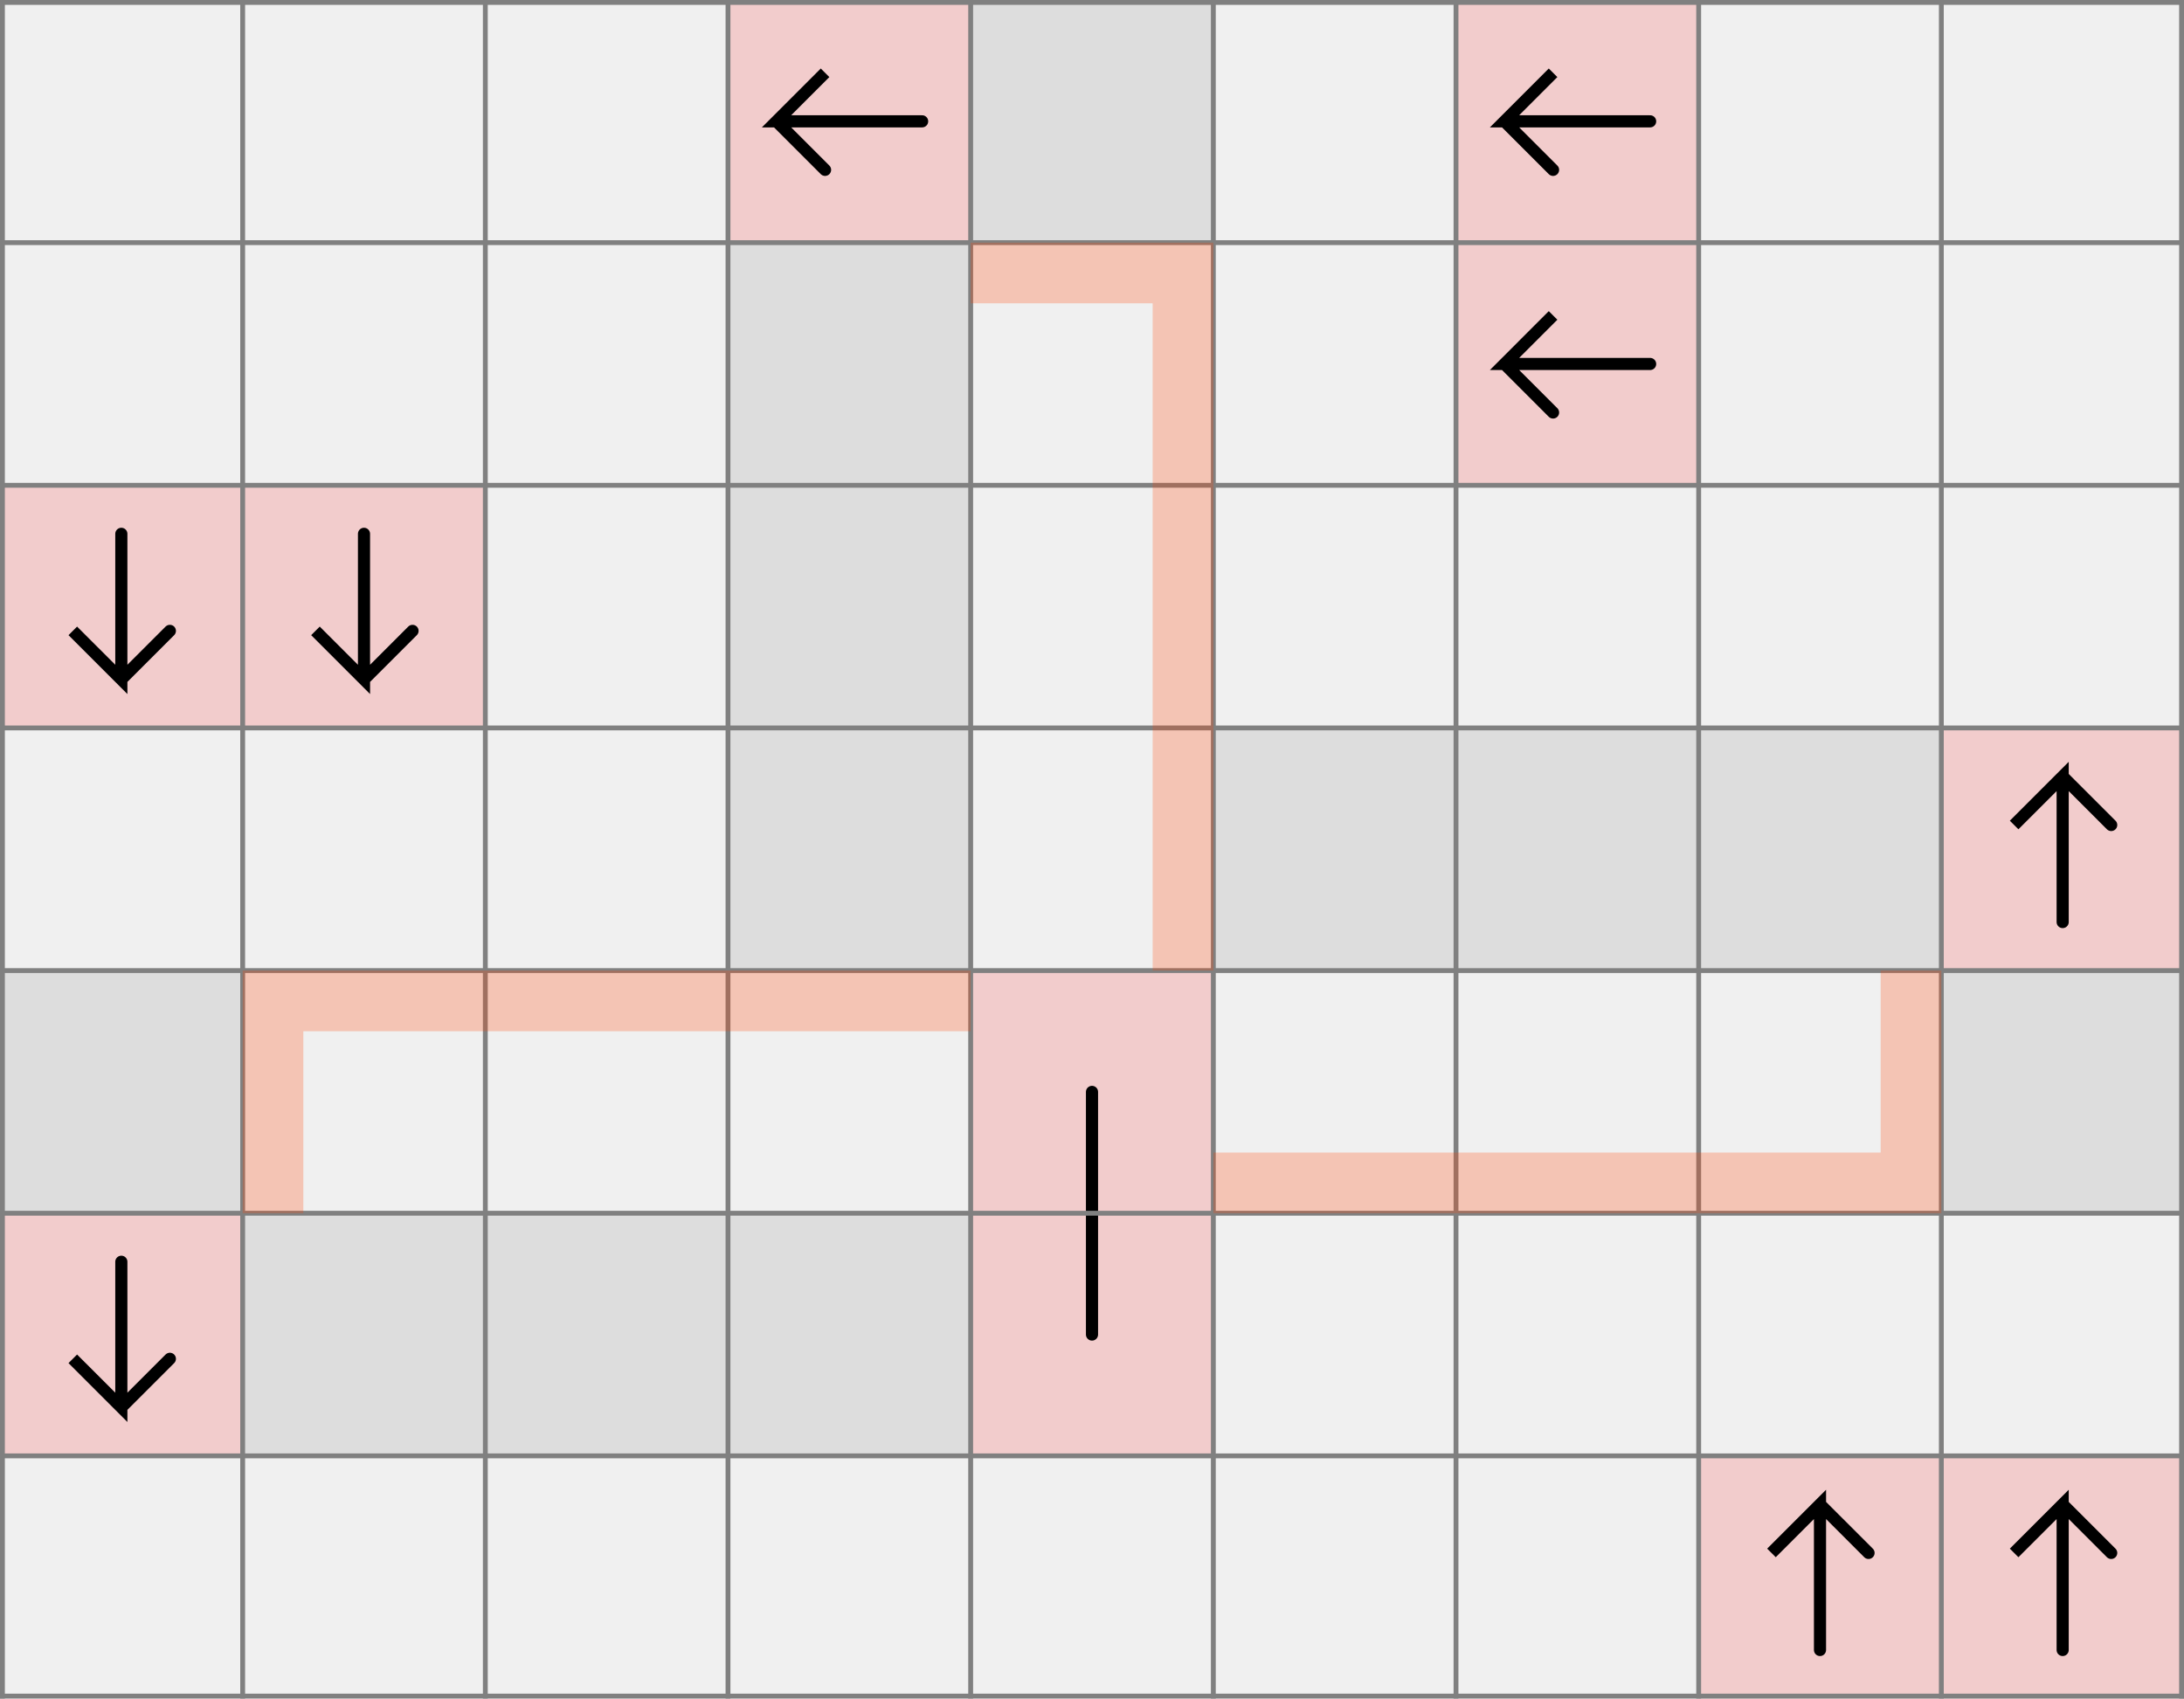
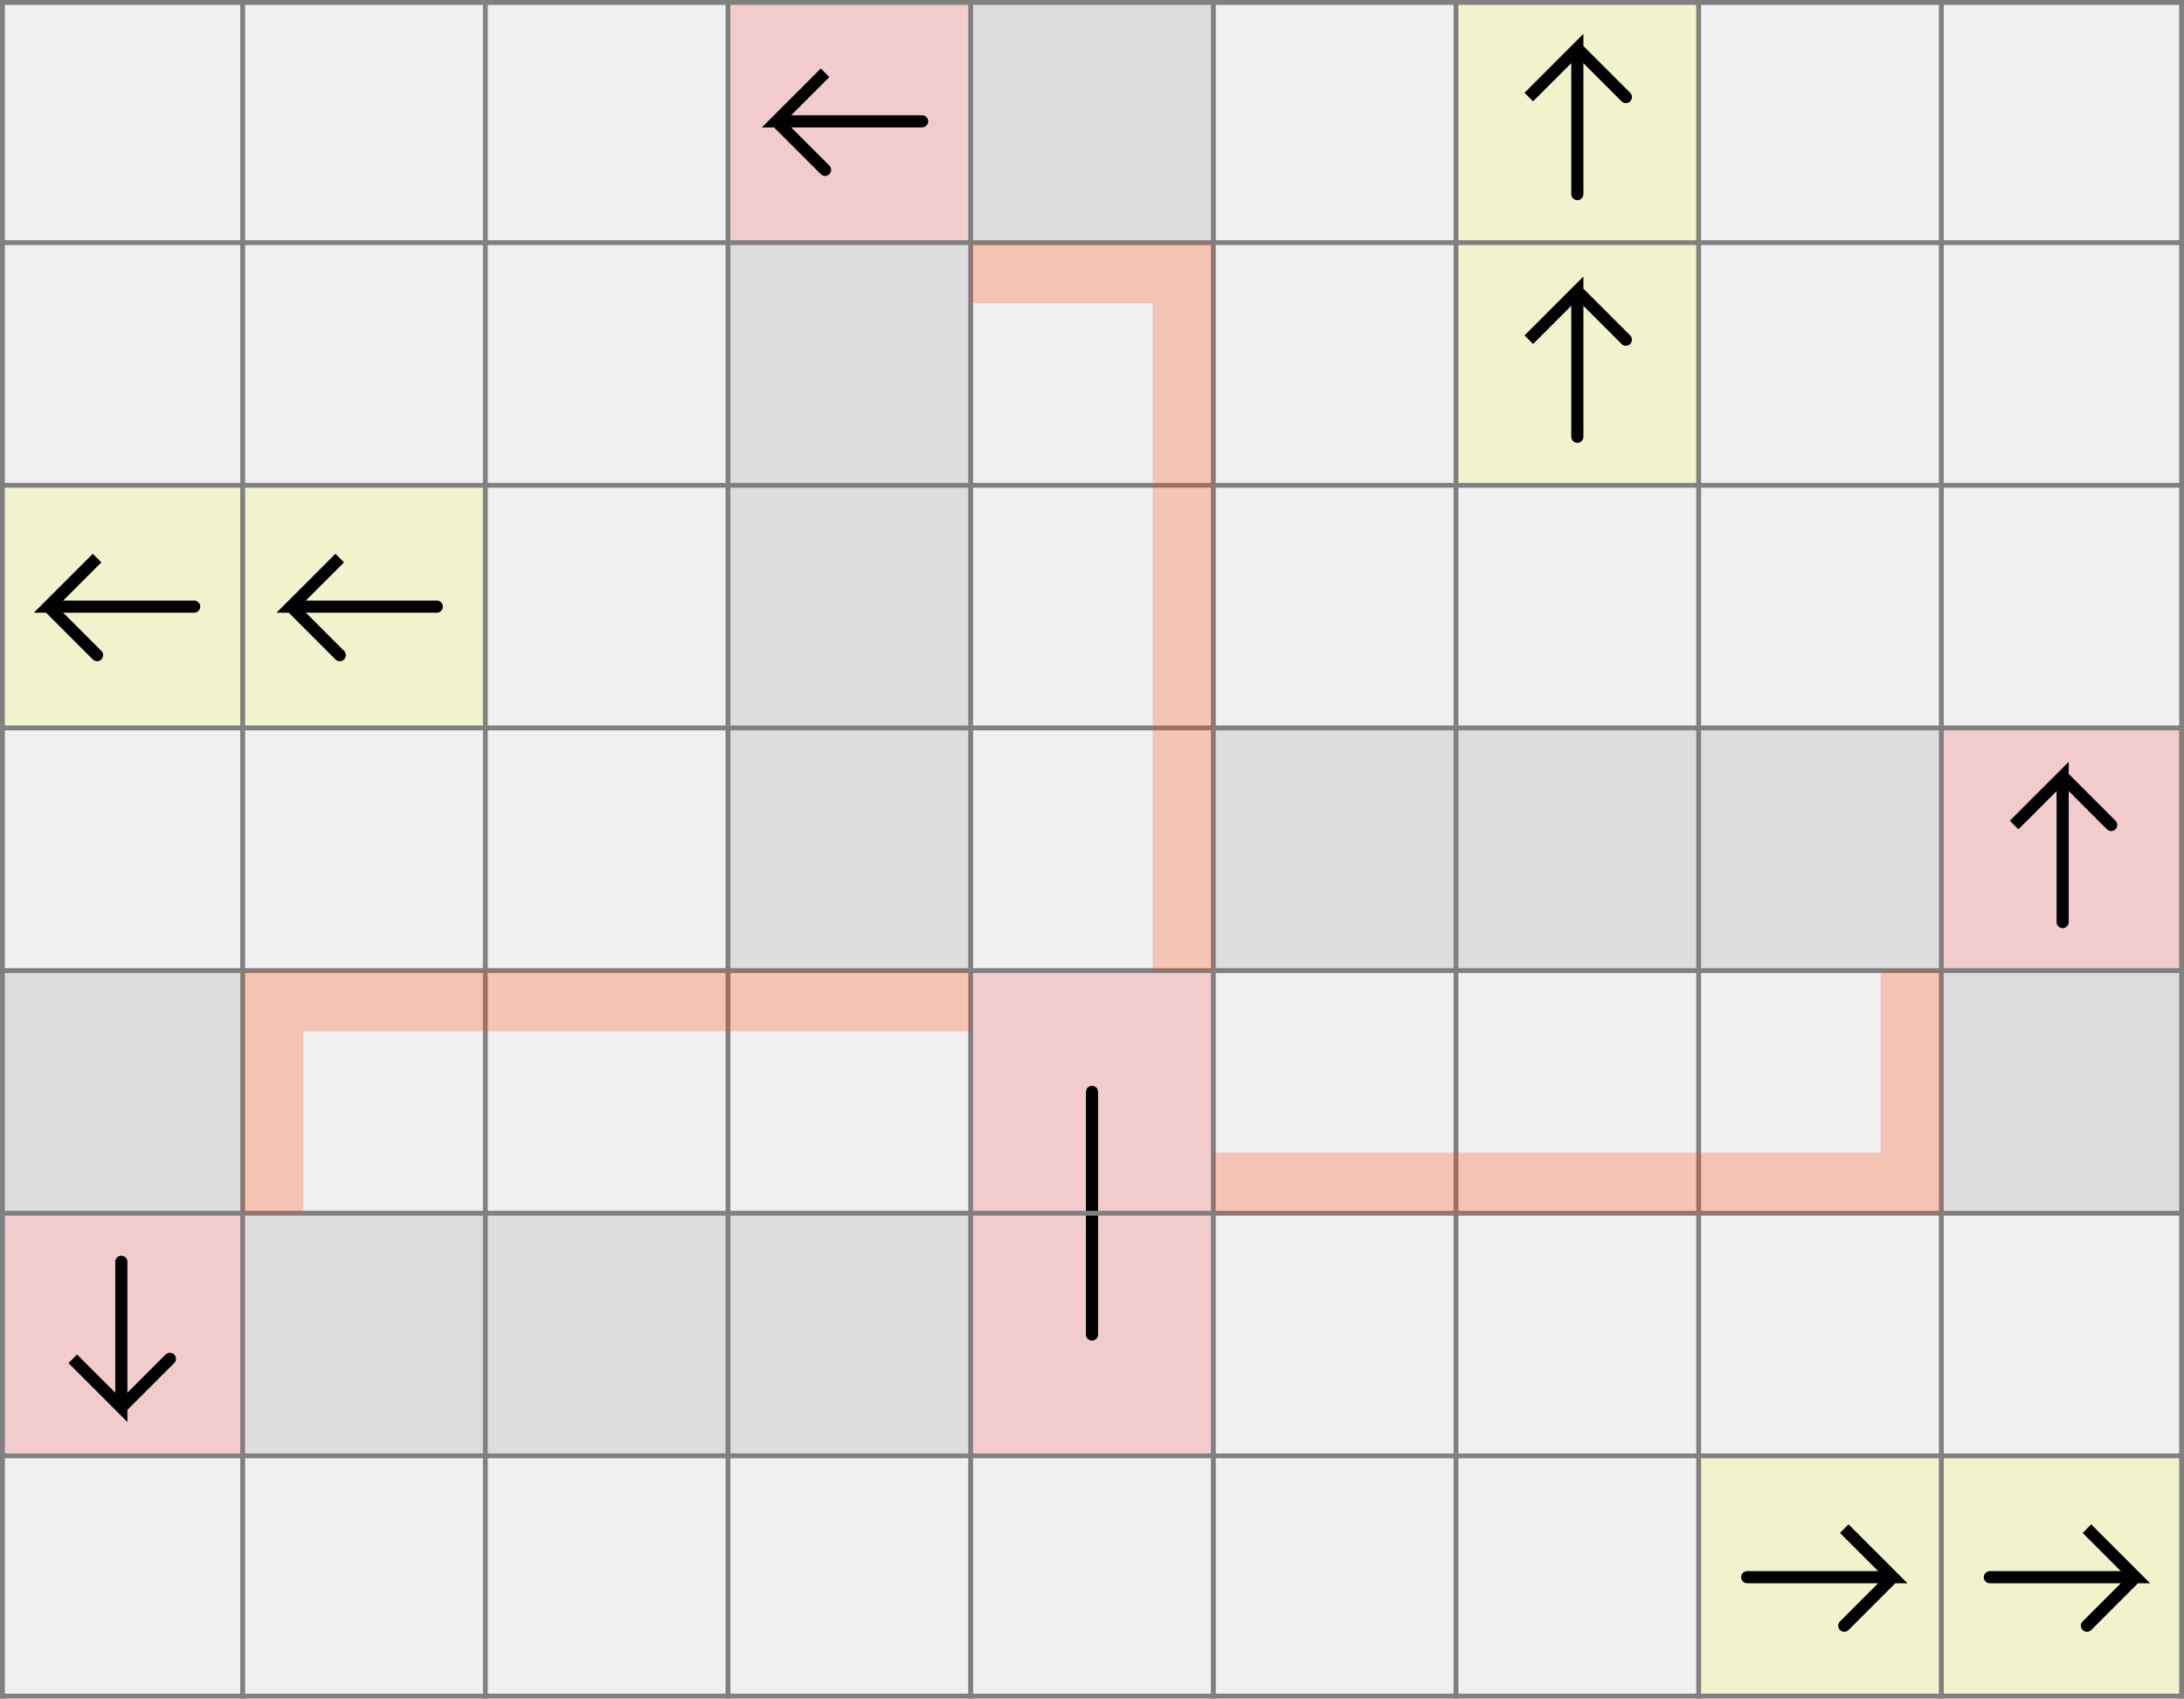
<svg xmlns="http://www.w3.org/2000/svg" viewBox="0 0 9 7">
  <style>
		svg { background-color: white; }
	</style>
  <path d="M 4 4 h 1 v 1 h -1 z" fill="#ff0000" fill-opacity="0.15" />
  <path d="M 4.5 5 v -0.5" fill="white" fill-opacity="0" stroke="black" stroke-width="0.05" stroke-linecap="round" />
  <path d="M 4 5 h 1 v 1 h -1 z" fill="#ff0000" fill-opacity="0.15" />
  <path d="M 4.5 5 v 0.5" fill="white" fill-opacity="0" stroke="black" stroke-width="0.05" stroke-linecap="round" />
  <path d="M 0 5 h 1 v 1 h -1 z" fill="#ff0000" fill-opacity="0.15" />
  <path d="M 0.5 5.2 v 0.6 l -0.2 -0.2 l 0.2 0.2 l 0.2 -0.2" fill="white" fill-opacity="0" stroke="black" stroke-width="0.05" stroke-linecap="round" />
+   <path d="M 0 2 h 1 v 1 h -1 z" fill="#ffff00" fill-opacity="0.15" />
+   <path d="M 0.8 2.5 h -0.6 l 0.2 -0.2 l -0.2 0.2 l 0.2 0.2" fill="white" fill-opacity="0" stroke="black" stroke-width="0.05" stroke-linecap="round" />
+   <path d="M 1 2 h 1 v 1 h -1 z" fill="#ffff00" fill-opacity="0.15" />
+   <path d="M 1.8 2.5 h -0.6 l 0.2 -0.2 l -0.2 0.2 l 0.2 0.2" fill="white" fill-opacity="0" stroke="black" stroke-width="0.05" stroke-linecap="round" />
  <path d="M 3 0 h 1 v 1 h -1 z" fill="#ff0000" fill-opacity="0.15" />
  <path d="M 3.8 0.5 h -0.6 l 0.2 -0.2 l -0.2 0.2 l 0.2 0.2" fill="white" fill-opacity="0" stroke="black" stroke-width="0.05" stroke-linecap="round" />
+   <path d="M 6 0 h 1 v 1 h -1 z" fill="#ffff00" fill-opacity="0.15" />
+   <path d="M 6.5 0.8 v -0.6 l -0.2 0.2 l 0.2 -0.2 l 0.2 0.2" fill="white" fill-opacity="0" stroke="black" stroke-width="0.05" stroke-linecap="round" />
+   <path d="M 6 1 h 1 v 1 h -1 z" fill="#ffff00" fill-opacity="0.15" />
+   <path d="M 6.5 1.8 v -0.6 l -0.2 0.2 l 0.2 -0.2 l 0.2 0.2" fill="white" fill-opacity="0" stroke="black" stroke-width="0.05" stroke-linecap="round" />
  <path d="M 8 3 h 1 v 1 h -1 z" fill="#ff0000" fill-opacity="0.15" />
  <path d="M 8.5 3.8 v -0.6 l -0.2 0.2 l 0.2 -0.2 l 0.2 0.2" fill="white" fill-opacity="0" stroke="black" stroke-width="0.05" stroke-linecap="round" />
-   <path d="M 0 2 h 1 v 1 h -1 z" fill="#ff0000" fill-opacity="0.15" />
-   <path d="M 0.5 2.2 v 0.6 l -0.2 -0.2 l 0.2 0.2 l 0.2 -0.2" fill="white" fill-opacity="0" stroke="black" stroke-width="0.05" stroke-linecap="round" />
-   <path d="M 1 2 h 1 v 1 h -1 z" fill="#ff0000" fill-opacity="0.15" />
-   <path d="M 1.5 2.2 v 0.6 l -0.2 -0.2 l 0.2 0.2 l 0.2 -0.2" fill="white" fill-opacity="0" stroke="black" stroke-width="0.05" stroke-linecap="round" />
-   <path d="M 6 0 h 1 v 1 h -1 z" fill="#ff0000" fill-opacity="0.15" />
-   <path d="M 6.8 0.5 h -0.6 l 0.2 -0.2 l -0.2 0.2 l 0.2 0.2" fill="white" fill-opacity="0" stroke="black" stroke-width="0.05" stroke-linecap="round" />
-   <path d="M 6 1 h 1 v 1 h -1 z" fill="#ff0000" fill-opacity="0.15" />
-   <path d="M 6.8 1.5 h -0.6 l 0.2 -0.2 l -0.2 0.2 l 0.2 0.2" fill="white" fill-opacity="0" stroke="black" stroke-width="0.05" stroke-linecap="round" />
-   <path d="M 8 6 h 1 v 1 h -1 z" fill="#ff0000" fill-opacity="0.15" />
-   <path d="M 8.5 6.8 v -0.6 l -0.2 0.2 l 0.2 -0.2 l 0.2 0.2" fill="white" fill-opacity="0" stroke="black" stroke-width="0.05" stroke-linecap="round" />
-   <path d="M 7 6 h 1 v 1 h -1 z" fill="#ff0000" fill-opacity="0.15" />
-   <path d="M 7.5 6.8 v -0.6 l -0.2 0.2 l 0.2 -0.2 l 0.2 0.2" fill="white" fill-opacity="0" stroke="black" stroke-width="0.05" stroke-linecap="round" />
+   <path d="M 7 6 h 1 v 1 h -1 z" fill="#ffff00" fill-opacity="0.15" />
+   <path d="M 7.2 6.5 h 0.6 l -0.2 -0.2 l 0.2 0.2 l -0.2 0.2" fill="white" fill-opacity="0" stroke="black" stroke-width="0.05" stroke-linecap="round" />
+   <path d="M 8 6 h 1 v 1 h -1 z" fill="#ffff00" fill-opacity="0.15" />
+   <path d="M 8.2 6.5 h 0.6 l -0.2 -0.2 l 0.2 0.2 l -0.2 0.2" fill="white" fill-opacity="0" stroke="black" stroke-width="0.05" stroke-linecap="round" />
  <path d="M 3 1 h 1 v 1 h -1 z" fill="#dddddd" fill-opacity="1" />
  <path d="M 3 2 h 1 v 1 h -1 z" fill="#dddddd" fill-opacity="1" />
  <path d="M 3 3 h 1 v 1 h -1 z" fill="#dddddd" fill-opacity="1" />
  <path d="M 4 0 h 1 v 1 h -1 z" fill="#dddddd" fill-opacity="1" />
  <path d="M 1 5 h 1 v 1 h -1 z" fill="#dddddd" fill-opacity="1" />
  <path d="M 2 5 h 1 v 1 h -1 z" fill="#dddddd" fill-opacity="1" />
  <path d="M 3 5 h 1 v 1 h -1 z" fill="#dddddd" fill-opacity="1" />
  <path d="M 0 4 h 1 v 1 h -1 z" fill="#dddddd" fill-opacity="1" />
  <path d="M 5 3 h 1 v 1 h -1 z" fill="#dddddd" fill-opacity="1" />
  <path d="M 6 3 h 1 v 1 h -1 z" fill="#dddddd" fill-opacity="1" />
  <path d="M 7 3 h 1 v 1 h -1 z" fill="#dddddd" fill-opacity="1" />
  <path d="M 8 4 h 1 v 1 h -1 z" fill="#dddddd" fill-opacity="1" />
  <path fill="transparent" stroke="gray" stroke-width="0.02" d="M 0.01 0 v 7" />
  <path fill="transparent" stroke="gray" stroke-width="0.02" d="M 1 0 v 7" />
  <path fill="transparent" stroke="gray" stroke-width="0.02" d="M 2 0 v 7" />
  <path fill="transparent" stroke="gray" stroke-width="0.02" d="M 3 0 v 7" />
  <path fill="transparent" stroke="gray" stroke-width="0.02" d="M 4 0 v 7" />
  <path fill="transparent" stroke="gray" stroke-width="0.02" d="M 5 0 v 7" />
  <path fill="transparent" stroke="gray" stroke-width="0.02" d="M 6 0 v 7" />
  <path fill="transparent" stroke="gray" stroke-width="0.02" d="M 7 0 v 7" />
  <path fill="transparent" stroke="gray" stroke-width="0.02" d="M 8 0 v 7" />
  <path fill="transparent" stroke="gray" stroke-width="0.02" d="M 8.99 0 v 7" />
  <path fill="transparent" stroke="gray" stroke-width="0.02" d="M 0 0.01 h 9" />
  <path fill="transparent" stroke="gray" stroke-width="0.02" d="M 0 1 h 9" />
  <path fill="transparent" stroke="gray" stroke-width="0.02" d="M 0 2 h 9" />
  <path fill="transparent" stroke="gray" stroke-width="0.02" d="M 0 3 h 9" />
  <path fill="transparent" stroke="gray" stroke-width="0.02" d="M 0 4 h 9" />
  <path fill="transparent" stroke="gray" stroke-width="0.02" d="M 0 5 h 9" />
  <path fill="transparent" stroke="gray" stroke-width="0.02" d="M 0 6 h 9" />
  <path fill="transparent" stroke="gray" stroke-width="0.02" d="M 0 6.99 h 9" />
  <path d="M 4 1 h 1 v 3 h -0.25 v -2.75 h -0.75 z" fill="#FF4000" fill-opacity="0.25" />
  <path d="M 4 1 h 1 v 3 h -0.25 v -2.75 h -0.75 z" fill="#FF4000" fill-opacity="0.25" transform="rotate(90, 4.5, 4.5)" />
  <path d="M 4 1 h 1 v 3 h -0.25 v -2.75 h -0.75 z" fill="#FF4000" fill-opacity="0.25" transform="rotate(-90, 4.5, 4.5)" />
</svg>
